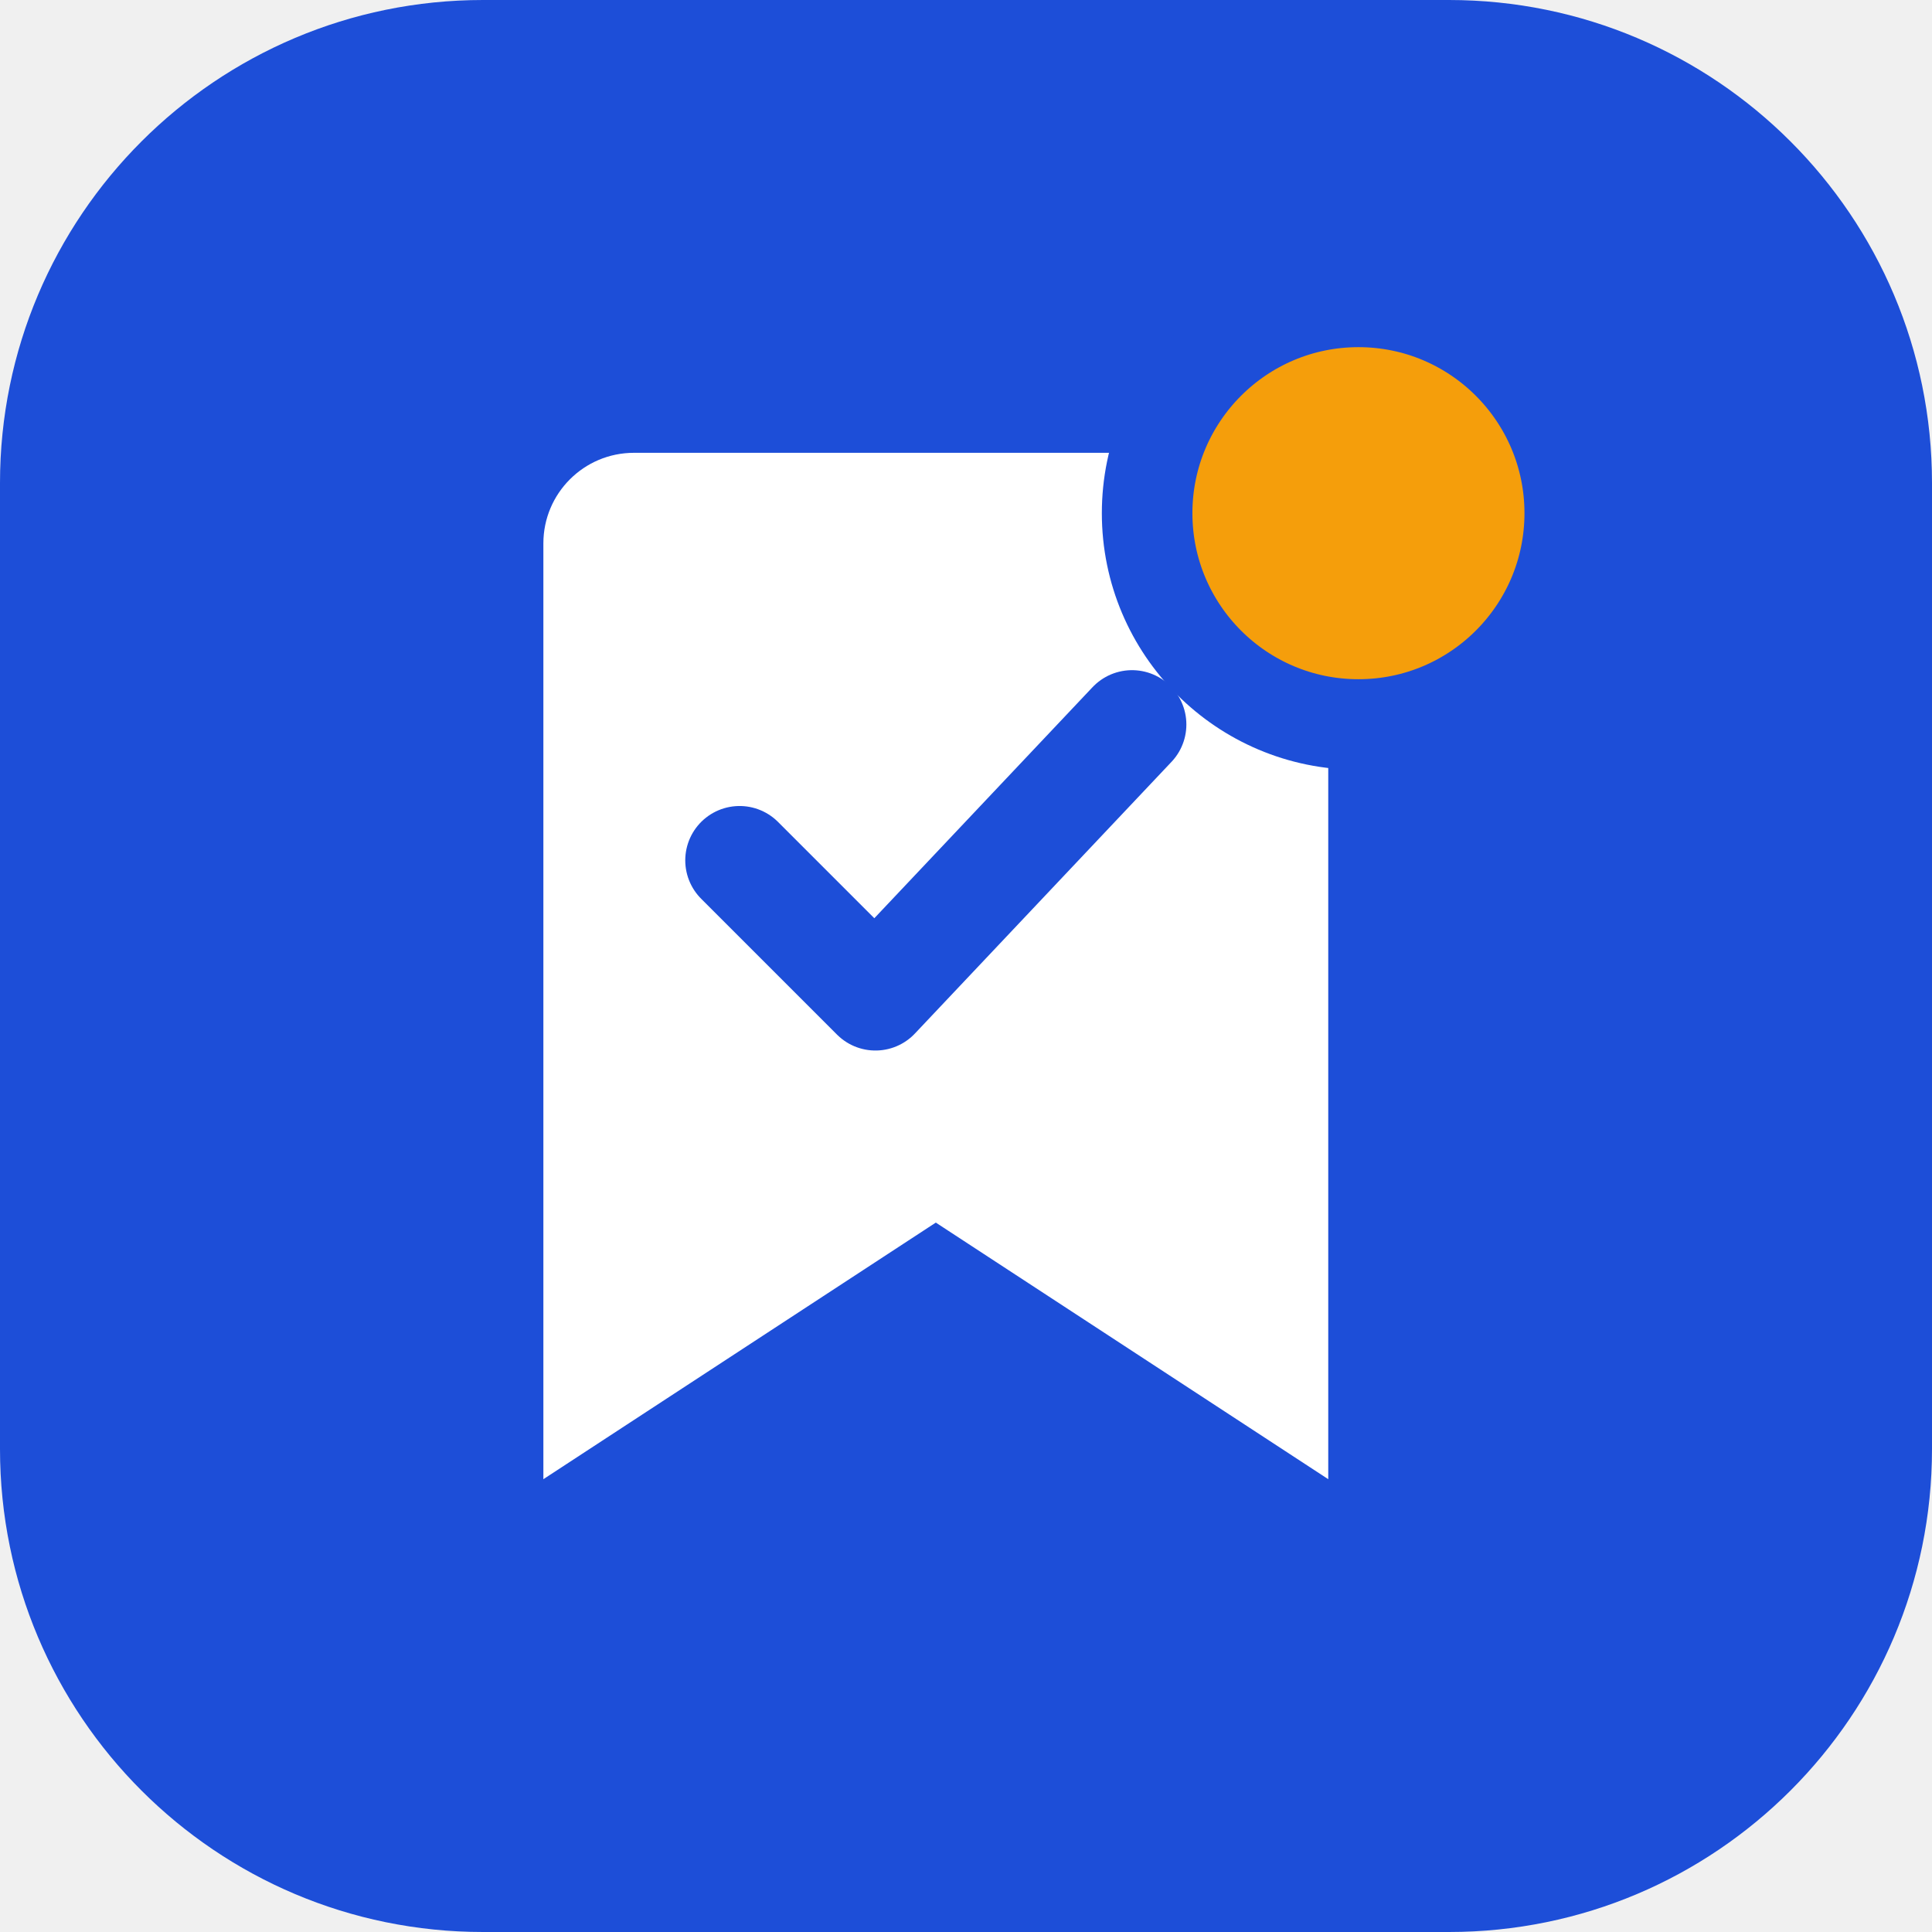
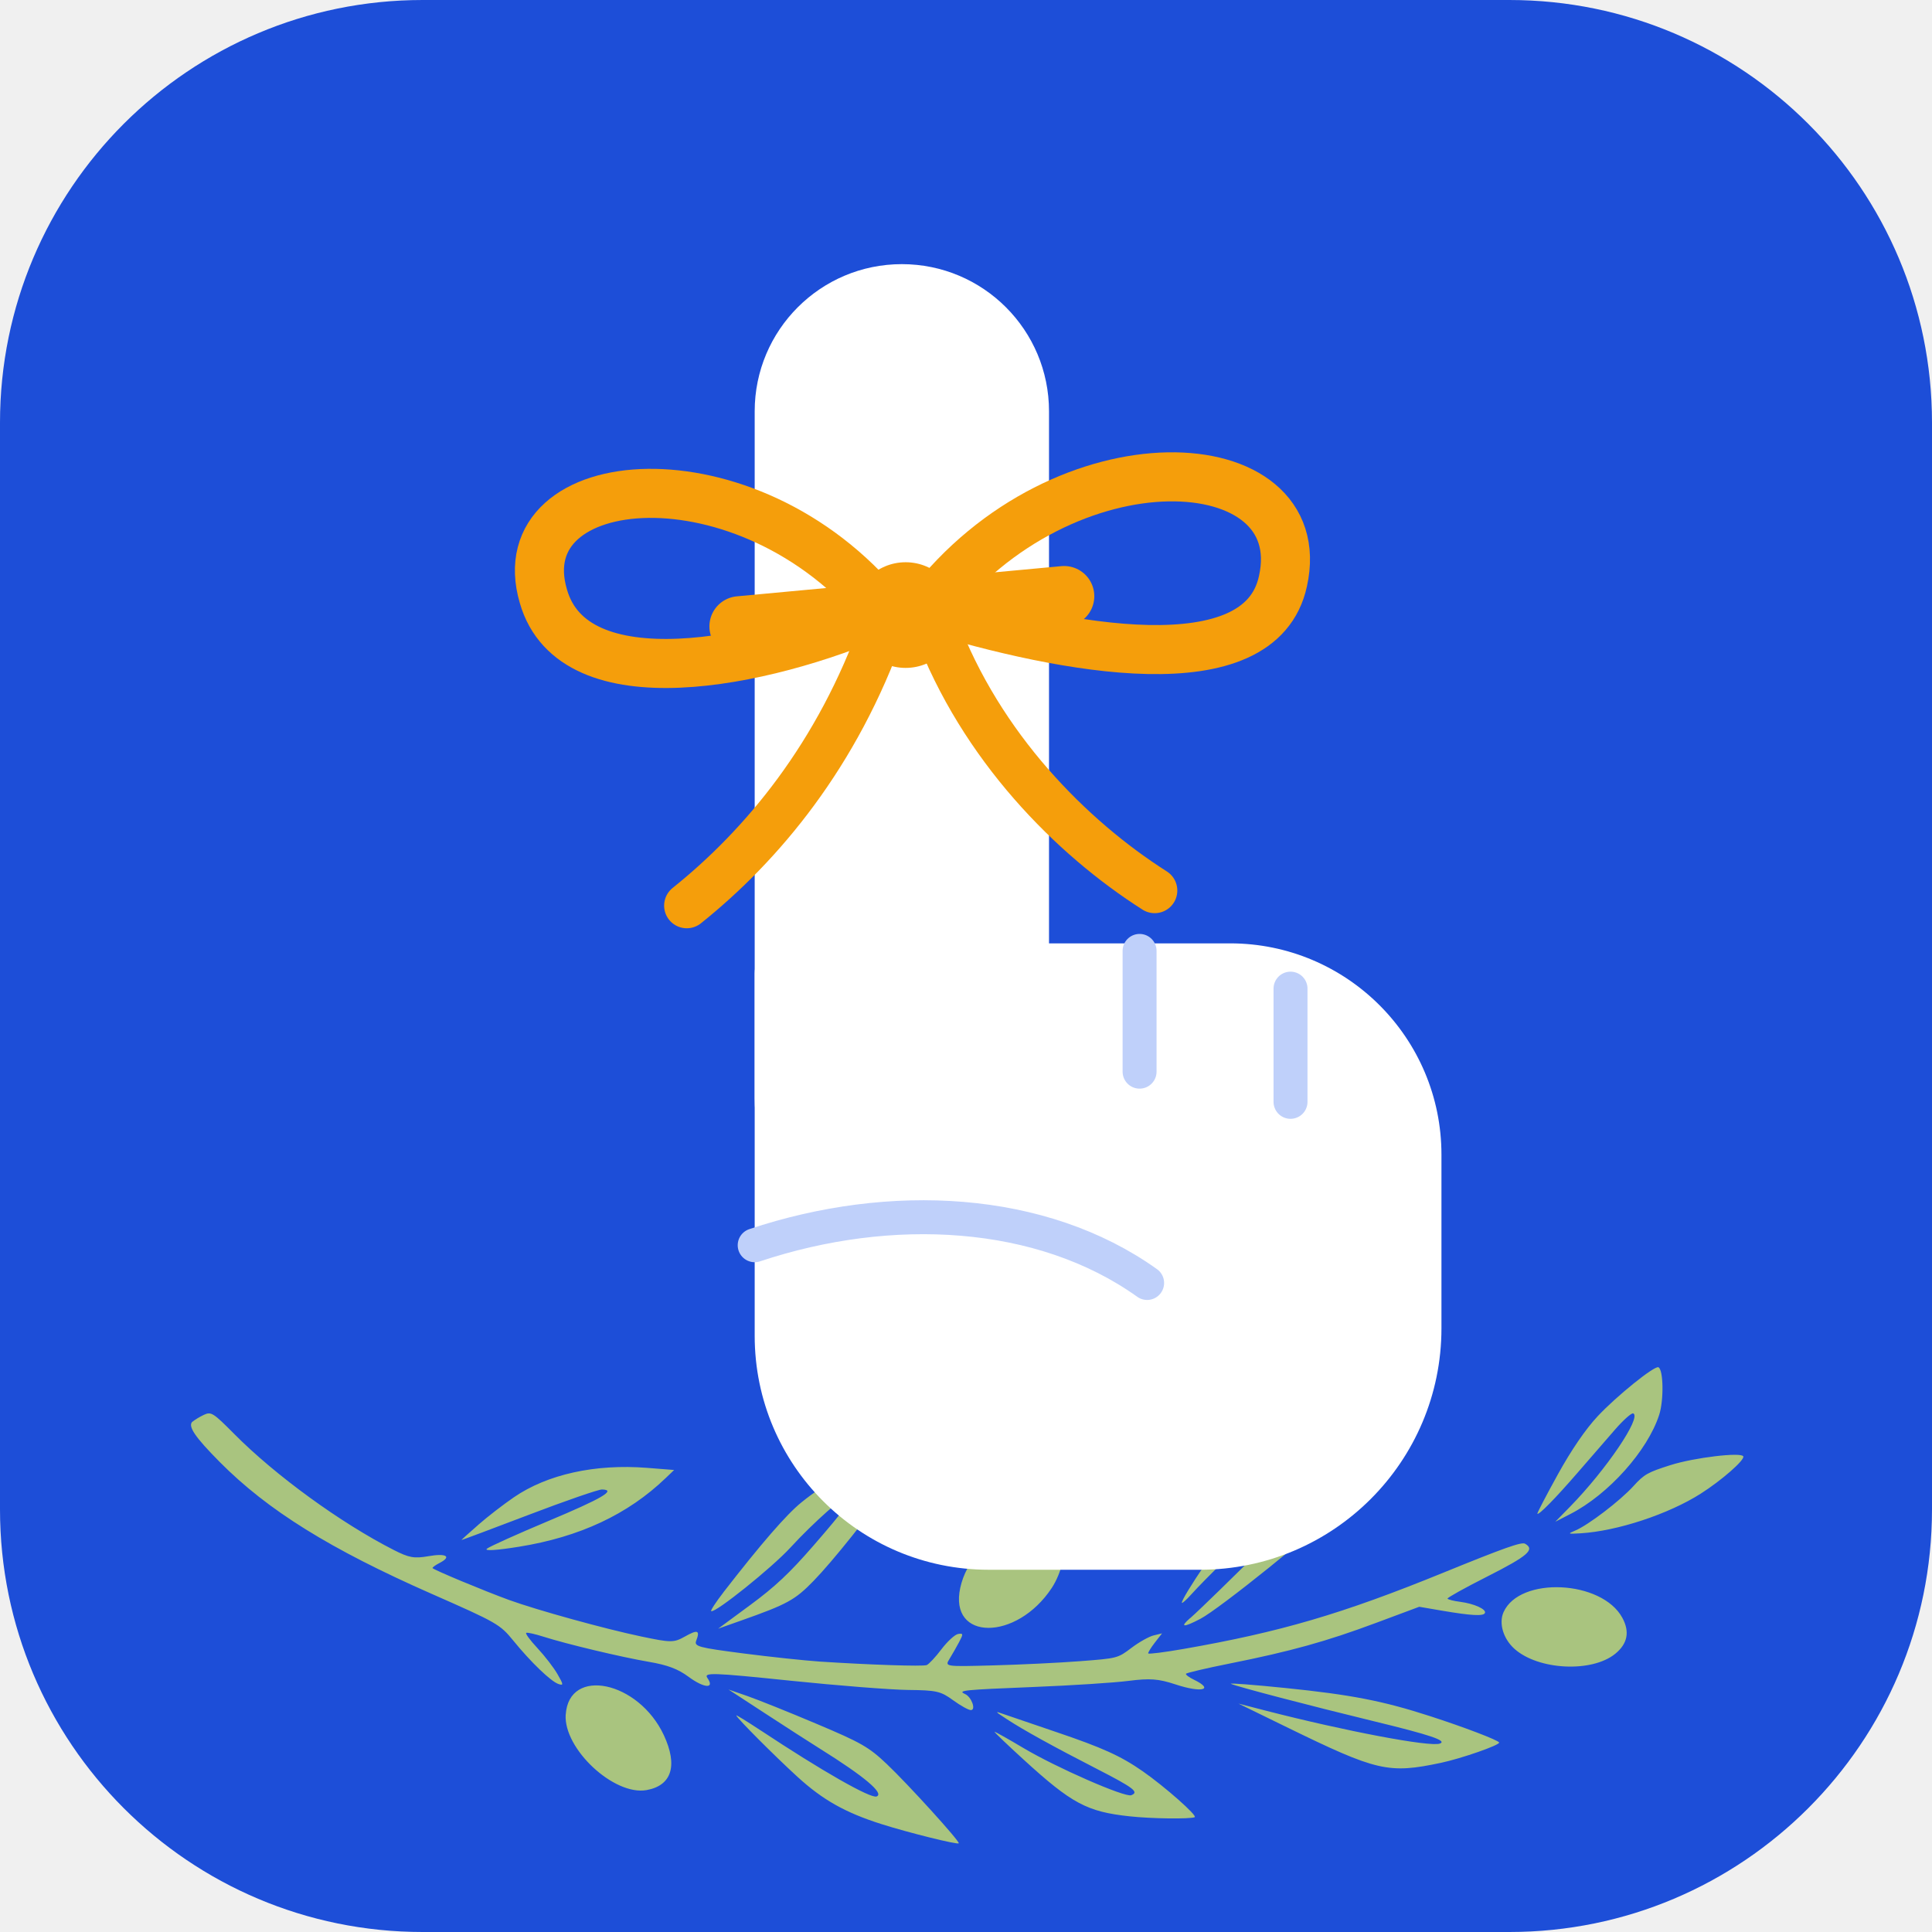
- <svg xmlns="http://www.w3.org/2000/svg" viewBox="0 0 64 64" width="64" height="64" role="img" aria-label="Não Esquece Adv">
-   <rect width="64" height="64" rx="16" fill="#1D4ED8" />
-   <path d="M21 15h20a3 3 0 0 1 3 3v31l-13-8.5L18 49V18a3 3 0 0 1 3-3z" fill="#FFFFFF" />
-   <path d="M24.5 28.5l4.5 4.5 8.5-9" fill="none" stroke="#1D4ED8" stroke-width="3.6" stroke-linecap="round" stroke-linejoin="round" />
-   <circle cx="45" cy="17" r="7" fill="#F59E0B" stroke="#1D4ED8" stroke-width="3" />
+ <svg xmlns="http://www.w3.org/2000/svg" viewBox="0 0 512 512" role="img" aria-label="Não Esquece Adv">
+   <rect width="512" height="512" rx="112" fill="#1D4ED8" />
+   <g transform="translate(48 360) scale(15.8) translate(-47 -143.85)">
+     <path d="m 47.193,144.91 c 0.033,-0.029 0.118,-0.081 0.189,-0.114 0.121,-0.057 0.155,-0.036 0.508,0.32 0.69,0.696 1.786,1.493 2.675,1.946 0.257,0.131 0.344,0.147 0.582,0.105 0.3,-0.053 0.397,0.005 0.189,0.113 -0.07,0.036 -0.124,0.075 -0.119,0.086 0.01,0.027 0.871,0.385 1.283,0.535 0.471,0.171 1.607,0.485 2.219,0.613 0.5,0.105 0.545,0.105 0.733,-6.4e-4 0.212,-0.12 0.255,-0.104 0.188,0.07 -0.038,0.097 0.032,0.116 0.787,0.214 0.456,0.059 1.033,0.12 1.283,0.137 0.842,0.055 1.73,0.084 1.795,0.059 0.036,-0.014 0.148,-0.133 0.248,-0.266 0.101,-0.133 0.227,-0.248 0.28,-0.256 0.087,-0.014 0.088,-2.9e-4 0.016,0.136 -0.044,0.083 -0.117,0.21 -0.161,0.282 -0.08,0.131 -0.08,0.131 0.733,0.109 0.447,-0.012 1.1,-0.043 1.45,-0.07 0.632,-0.048 0.638,-0.049 0.869,-0.224 0.128,-0.097 0.296,-0.191 0.373,-0.209 l 0.14,-0.034 -0.121,0.155 c -0.066,0.085 -0.116,0.167 -0.111,0.181 0.005,0.015 0.273,-0.019 0.594,-0.075 1.62,-0.283 2.659,-0.587 4.351,-1.277 1.023,-0.417 1.316,-0.521 1.375,-0.488 0.173,0.098 0.049,0.205 -0.634,0.551 -0.372,0.188 -0.672,0.355 -0.666,0.37 0.006,0.015 0.102,0.04 0.213,0.054 0.235,0.031 0.443,0.125 0.414,0.188 -0.025,0.055 -0.228,0.044 -0.716,-0.039 l -0.385,-0.066 -0.727,0.271 c -0.831,0.31 -1.428,0.476 -2.453,0.681 -0.396,0.079 -0.726,0.157 -0.733,0.172 -0.007,0.016 0.054,0.061 0.135,0.1 0.348,0.169 0.128,0.224 -0.314,0.077 -0.282,-0.093 -0.427,-0.104 -0.785,-0.058 -0.242,0.031 -0.955,0.077 -1.584,0.102 -1.189,0.048 -1.291,0.058 -1.158,0.118 0.108,0.048 0.188,0.265 0.1,0.27 -0.037,0.002 -0.171,-0.072 -0.298,-0.164 -0.209,-0.153 -0.279,-0.169 -0.756,-0.174 -0.289,-0.003 -1.181,-0.073 -1.983,-0.156 -1.303,-0.135 -1.45,-0.139 -1.384,-0.045 0.129,0.185 -0.054,0.174 -0.315,-0.019 -0.18,-0.133 -0.353,-0.198 -0.669,-0.252 -0.461,-0.079 -1.377,-0.297 -1.771,-0.423 -0.135,-0.043 -0.262,-0.071 -0.283,-0.063 -0.021,0.008 0.063,0.123 0.187,0.256 0.124,0.133 0.276,0.33 0.338,0.439 0.101,0.175 0.102,0.193 0.014,0.163 -0.126,-0.043 -0.462,-0.365 -0.758,-0.729 -0.221,-0.271 -0.273,-0.301 -1.364,-0.781 -1.706,-0.751 -2.753,-1.402 -3.556,-2.211 -0.418,-0.421 -0.543,-0.605 -0.46,-0.68 z m 4.788,1.733 c 0.154,-0.135 0.424,-0.344 0.6,-0.464 0.561,-0.385 1.362,-0.562 2.232,-0.494 l 0.456,0.036 -0.142,0.136 c -0.634,0.609 -1.441,0.987 -2.458,1.151 -0.378,0.061 -0.587,0.074 -0.541,0.034 0.042,-0.036 0.505,-0.244 1.028,-0.464 0.902,-0.378 1.152,-0.524 0.903,-0.53 -0.059,-0.001 -0.613,0.19 -1.231,0.426 -0.618,0.236 -1.125,0.425 -1.126,0.422 -0.001,-0.004 0.124,-0.117 0.278,-0.251 z m 1.47,3.182 c 0.051,-0.81 1.223,-0.564 1.646,0.345 0.237,0.51 0.132,0.844 -0.29,0.92 -0.545,0.098 -1.393,-0.691 -1.357,-1.265 z m 3.27,0.264 c 1.027,0.68 1.844,1.146 1.944,1.108 0.133,-0.051 -0.201,-0.333 -0.95,-0.801 -0.166,-0.104 -0.58,-0.37 -0.918,-0.591 l -0.616,-0.402 0.315,0.109 c 0.173,0.06 0.695,0.269 1.158,0.465 0.752,0.317 0.88,0.39 1.182,0.676 0.348,0.329 1.224,1.293 1.207,1.329 -0.013,0.029 -0.841,-0.177 -1.295,-0.321 -0.611,-0.194 -0.986,-0.406 -1.413,-0.796 -0.387,-0.354 -1.003,-0.972 -1.024,-1.027 -0.006,-0.015 0.178,0.098 0.409,0.251 z m -0.628,-2.313 c 0.636,-0.82 1.059,-1.308 1.314,-1.514 0.424,-0.344 1.001,-0.668 1.572,-0.885 l 0.514,-0.195 -0.383,0.522 c -0.617,0.841 -1.18,1.545 -1.5,1.875 -0.314,0.323 -0.439,0.392 -1.213,0.666 l -0.39,0.138 0.54,-0.398 c 0.414,-0.305 0.661,-0.537 1.056,-0.992 0.537,-0.617 0.684,-0.822 0.615,-0.853 -0.06,-0.027 -0.608,0.457 -0.999,0.883 -0.311,0.339 -1.257,1.098 -1.328,1.066 -0.016,-0.007 0.075,-0.148 0.203,-0.313 z m 4.549,2.336 c 0.009,-0.004 0.228,0.119 0.485,0.272 0.555,0.33 1.703,0.832 1.809,0.792 0.136,-0.052 0.042,-0.124 -0.566,-0.436 -0.737,-0.378 -1.244,-0.658 -1.526,-0.843 -0.197,-0.129 -0.201,-0.136 -0.056,-0.084 0.087,0.031 0.487,0.167 0.889,0.303 0.776,0.263 1.08,0.4 1.45,0.657 0.372,0.259 0.929,0.751 0.873,0.772 -0.087,0.033 -0.728,0.025 -1.092,-0.015 -0.715,-0.077 -0.97,-0.214 -1.779,-0.953 -0.276,-0.252 -0.495,-0.462 -0.486,-0.465 z M 60.068,147.698 c 0.197,-0.912 1.452,-1.483 1.719,-0.782 0.065,0.17 -0.022,0.538 -0.185,0.785 -0.59,0.893 -1.727,0.89 -1.534,-0.003 z m 3.857,0.508 c 0.319,-0.28 2.242,-2.192 2.393,-2.381 0.206,-0.256 0.202,-0.36 -0.008,-0.224 -0.29,0.188 -1.885,1.675 -2.369,2.209 -0.08,0.089 -0.15,0.151 -0.155,0.139 -0.023,-0.061 0.705,-1.136 0.975,-1.438 0.649,-0.727 1.554,-1.385 2.289,-1.665 l 0.39,-0.149 -0.085,0.204 c -0.177,0.427 -0.629,1.14 -0.897,1.415 -0.395,0.408 -2.047,1.738 -2.363,1.902 -0.287,0.15 -0.351,0.144 -0.17,-0.014 z m 1.6,1.172 c 1.103,0.113 1.63,0.215 2.424,0.472 0.575,0.186 1.143,0.403 1.158,0.442 0.016,0.042 -0.636,0.269 -0.977,0.341 -0.881,0.186 -1.07,0.142 -2.585,-0.598 l -0.811,-0.396 0.46,0.119 c 1.337,0.344 2.754,0.612 2.918,0.552 0.13,-0.048 -0.158,-0.145 -1.128,-0.38 -1.038,-0.252 -2.27,-0.574 -2.376,-0.622 -0.037,-0.017 0.376,0.015 0.917,0.07 z m 3.656,-1.273 c 0.27,-0.603 1.649,-0.538 1.992,0.095 0.128,0.235 0.088,0.435 -0.119,0.604 -0.392,0.319 -1.29,0.275 -1.69,-0.083 -0.189,-0.169 -0.266,-0.43 -0.183,-0.616 z m 0.911,-2.311 c 0.226,-0.409 0.465,-0.758 0.667,-0.974 0.317,-0.339 0.952,-0.851 1.019,-0.822 0.085,0.038 0.093,0.553 0.013,0.799 -0.196,0.603 -0.849,1.332 -1.487,1.661 l -0.255,0.131 0.247,-0.252 c 0.607,-0.621 1.203,-1.501 1.06,-1.565 -0.028,-0.012 -0.166,0.111 -0.307,0.273 -0.141,0.163 -0.422,0.486 -0.623,0.718 -0.377,0.436 -0.663,0.727 -0.678,0.69 -0.004,-0.012 0.15,-0.308 0.344,-0.659 z m 0.291,0.943 c 0.219,-0.092 0.752,-0.499 0.976,-0.745 0.181,-0.199 0.238,-0.231 0.622,-0.353 0.401,-0.127 1.192,-0.221 1.221,-0.146 0.024,0.063 -0.364,0.402 -0.714,0.625 -0.54,0.344 -1.402,0.628 -2.015,0.665 -0.217,0.013 -0.223,0.01 -0.09,-0.046 z" fill="#A9C47F" />
+   </g>
+   <g>
+     <rect x="200" y="70" width="78" height="260" rx="39" fill="#FFFFFF" />
+     <path d="M200 300 V258 a8 8 0 0 1 8 -8 H326 a56 56 0 0 1 56 56 V352 a64 64 0 0 1 -64 64 H262 a62 62 0 0 1 -62 -62Z" fill="#FFFFFF" />
+     <path d="M302 252 V284 M342 262 V292" fill="none" stroke="#BFD0FA" stroke-width="9" stroke-linecap="round" />
+     <path d="M200 330 C236 318 276 320 304 340" fill="none" stroke="#BFD0FA" stroke-width="9" stroke-linecap="round" />
+   </g>
+   <g fill="none" stroke="#F59E0B" stroke-linecap="round" stroke-linejoin="round">
+     <path d="M196 166 L282 158" stroke-width="16" />
+     <path d="M234 162 C198 118 134 124 144 158 C152 186 202 176 234 162Z" stroke-width="13" />
+     <path d="M246 161 C282 114 348 118 340 154 C334 182 282 172 246 161Z" stroke-width="13" />
+     <path d="M234 166 C222 200 202 224 182 240" stroke-width="12" />
+     <path d="M248 166 C260 198 284 222 306 236" stroke-width="12" />
+   </g>
+   <circle cx="240" cy="163" r="14" fill="#F59E0B" />
</svg>
